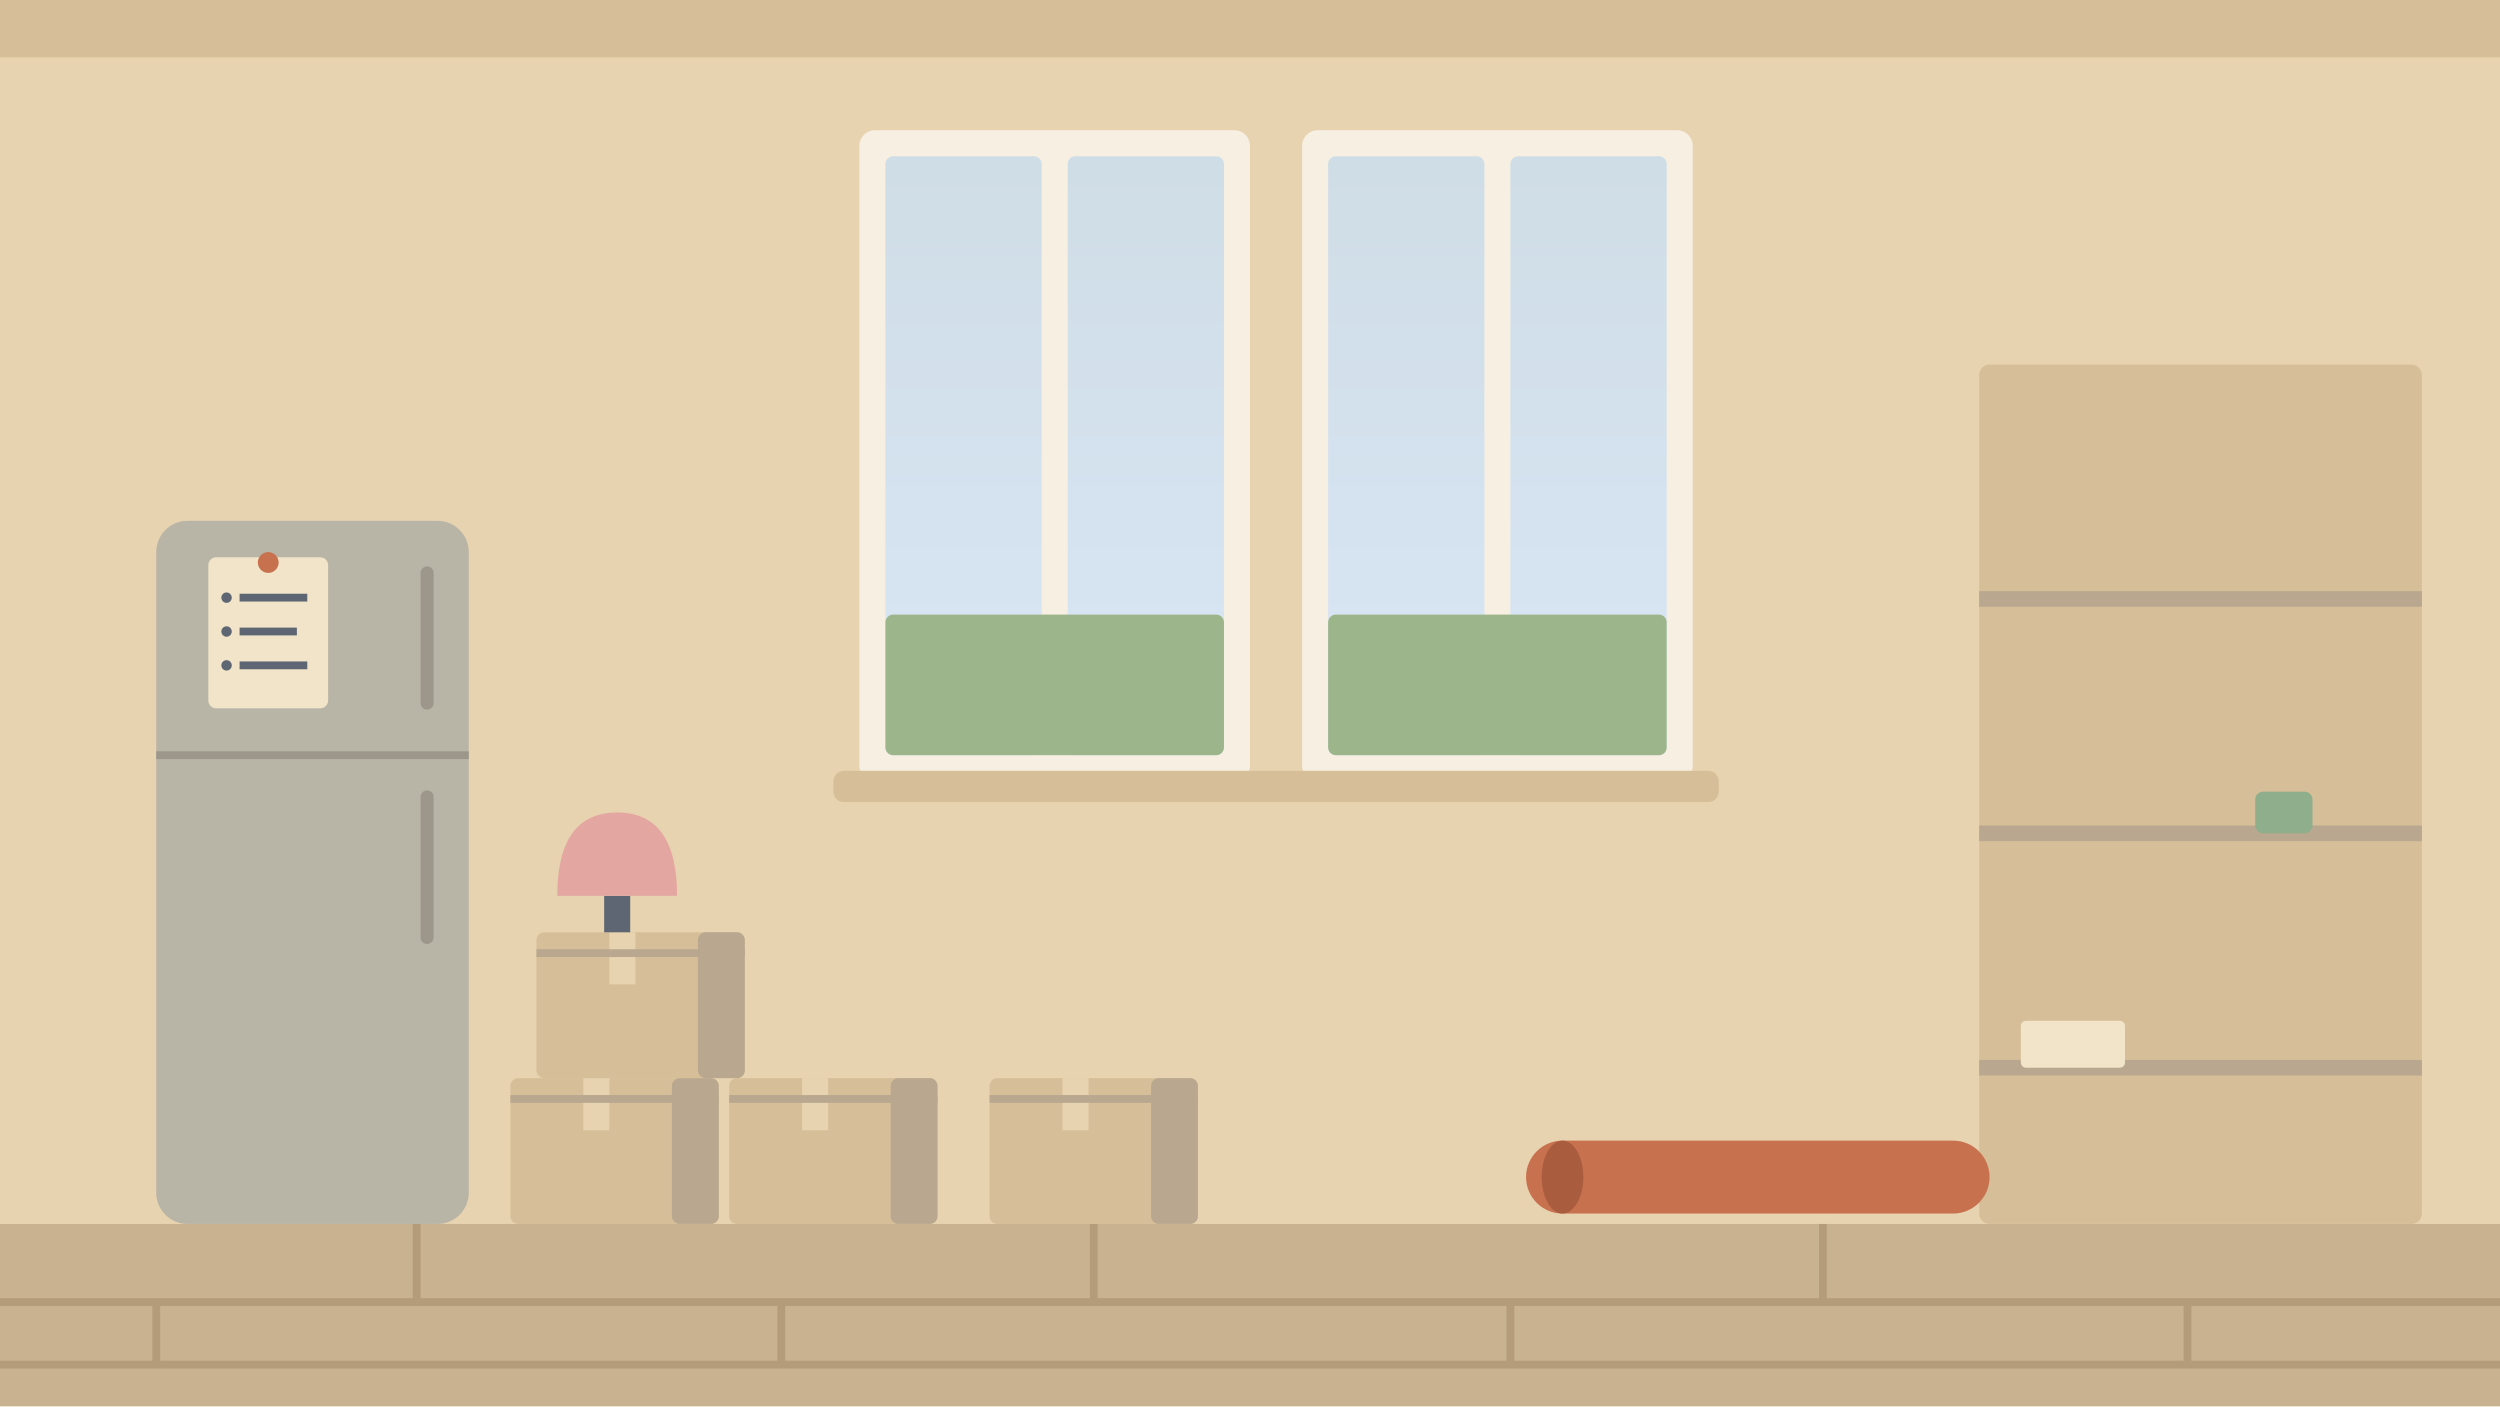
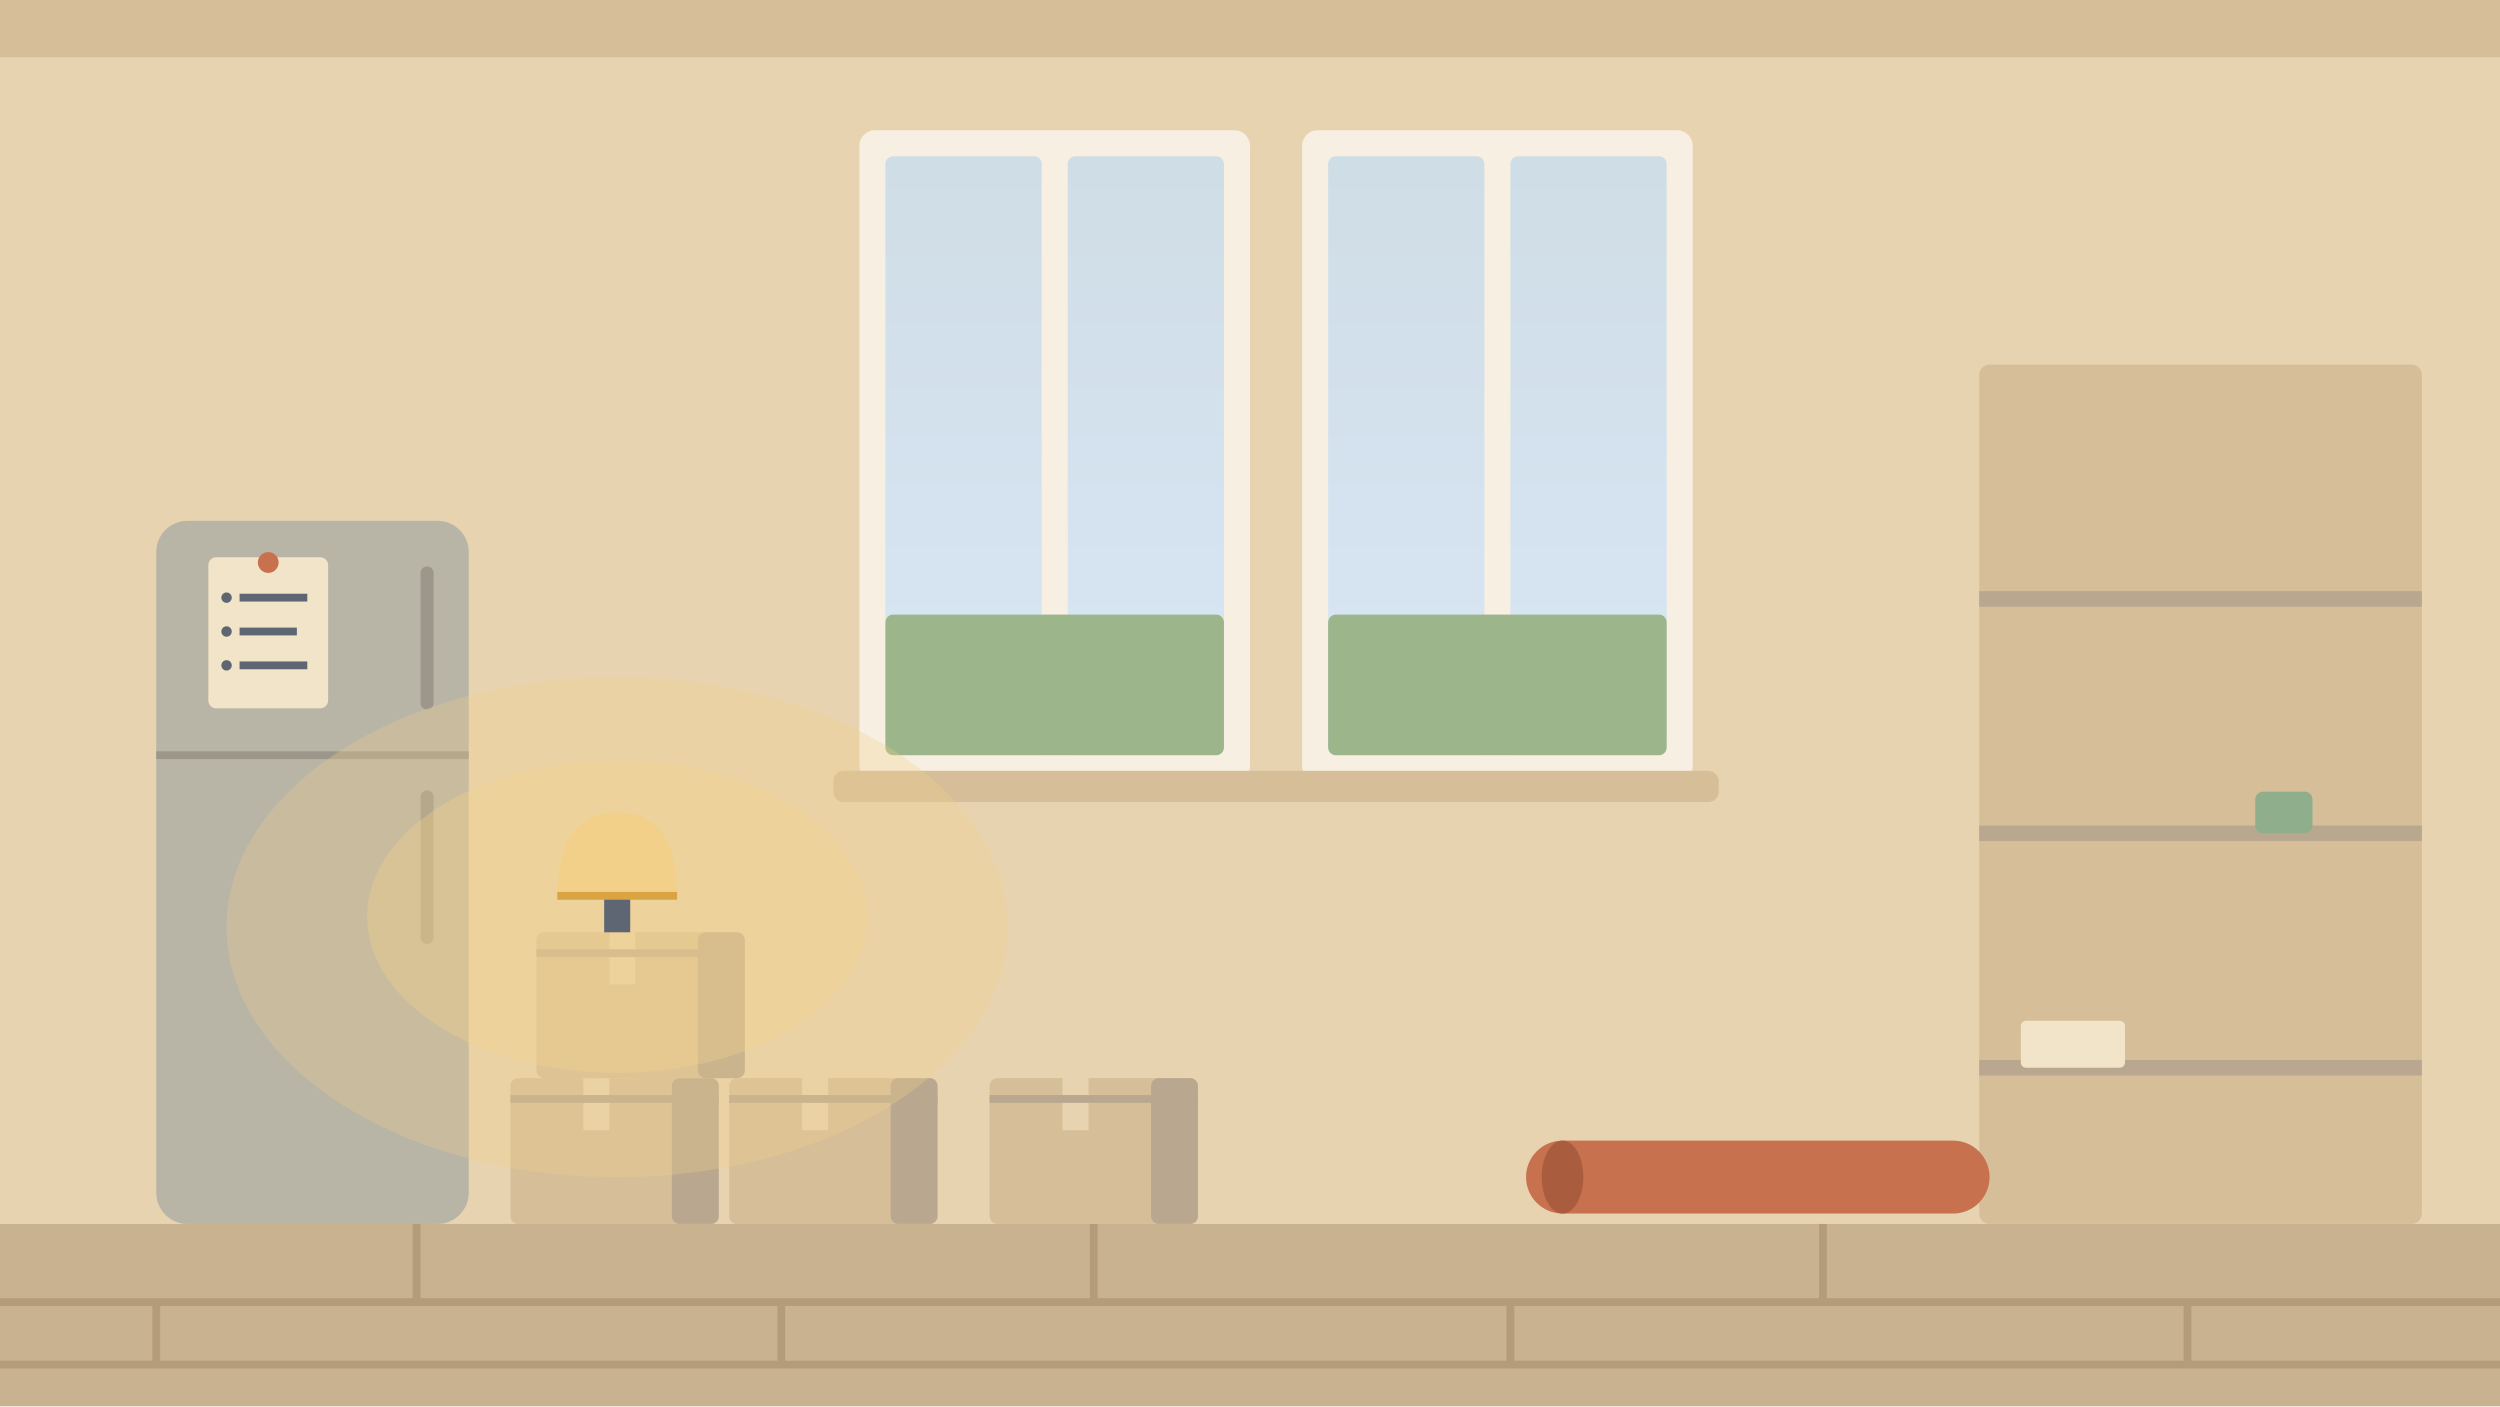
<svg xmlns="http://www.w3.org/2000/svg" viewBox="0 0 960 540" role="img" aria-labelledby="wf-t">
  <defs>
    <linearGradient id="wf-air" x1="0" y1="0" x2="0" y2="1">
      <stop offset="0" stop-color="#cfdde6" />
      <stop offset="1" stop-color="#d9e6f6" />
    </linearGradient>
    <g id="wf-box">
      <rect width="80" height="56" rx="3" fill="#d6bf98" />
      <rect x="62" width="18" height="56" rx="3" fill="#b9a88f" />
      <rect x="28" width="10" height="20" fill="#e7d3b0" />
      <path d="M0 8H80" stroke="#b9a88f" stroke-width="3" />
    </g>
    <g id="wf-win">
      <rect width="150" height="250" rx="6" fill="#f6efe2" />
      <rect x="10" y="10" width="60" height="230" rx="3" fill="url(#wf-air)" />
      <rect x="80" y="10" width="60" height="230" rx="3" fill="url(#wf-air)" />
      <rect x="10" y="186" width="130" height="54" rx="3" fill="#9db58a" />
    </g>
  </defs>
  <rect width="960" height="540" fill="#e7d3b0" />
  <rect width="960" height="22" fill="#d6bf98" />
  <use href="#wf-win" x="330" y="50" />
  <use href="#wf-win" x="500" y="50" />
  <rect x="320" y="296" width="340" height="12" rx="4" fill="#d6bf98" />
  <rect x="60" y="200" width="120" height="270" rx="12" fill="#b8b4a6" />
  <path d="M60 290H180" stroke="#9c978a" stroke-width="3" />
  <path d="M164 220V270M164 306V360" stroke="#9c978a" stroke-width="5" stroke-linecap="round" />
  <rect x="80" y="214" width="46" height="58" rx="3" fill="#f1e4c8" />
  <path d="M92 228h26v3h-26ZM92 241h22v3h-22ZM92 254h26v3h-26ZM85 229.5a2 2 0 1 0 4 0a2 2 0 1 0 -4 0ZM85 242.5a2 2 0 1 0 4 0a2 2 0 1 0 -4 0ZM85 255.5a2 2 0 1 0 4 0a2 2 0 1 0 -4 0Z" fill="#5d6672" />
  <path d="M99 216a4 4 0 1 0 8 0a4 4 0 1 0 -8 0Z" fill="#c8714f" />
  <use href="#wf-box" x="196" y="414" />
  <use href="#wf-box" x="280" y="414" />
  <use href="#wf-box" x="206" y="358" />
+   <path d="M87 356a150 96 0 1 0 300 0a150 96 0 1 0 -300 0Z" fill="#f3d08a" opacity=".3" />
+   <path d="M141 352a96 60 0 1 0 192 0a96 60 0 1 0 -192 0Z" fill="#f3d08a" opacity=".35" />
  <rect x="232" y="344" width="10" height="14" fill="#5d6672" />
-   <path d="M214 344Q214 312 237 312Q260 312 260 344Z" fill="#e3a6a0" />
+   <path d="M214 344Q214 312 237 312Q260 312 260 344Z" fill="#f3d08a" />
+   <path d="M214 344H260" stroke="#d9a441" stroke-width="3" />
  <use href="#wf-box" x="380" y="414" />
  <rect y="470" width="960" height="70" fill="#c9b28f" />
  <path d="M0 500H960M0 524H960M160 470V500M420 470V500M700 470V500M60 500V524M300 500V524M580 500V524M840 500V524" stroke="#b49c7a" stroke-width="3" />
  <rect x="760" y="140" width="170" height="330" rx="4" fill="#d6bf98" />
  <path d="M760 230H930M760 320H930M760 410H930" stroke="#b9a88f" stroke-width="6" />
  <rect x="776" y="392" width="40" height="18" rx="2" fill="#f1e4c8" />
  <rect x="866" y="304" width="22" height="16" rx="3" fill="#8fae8b" />
  <path d="M600 466h150a14 14 0 0 0 0 -28h-150a14 14 0 0 0 0 28Z" fill="#c8714f" />
  <path d="M592 452a8 14 0 1 0 16 0a8 14 0 1 0 -16 0Z" fill="#a95c3e" />
</svg>
